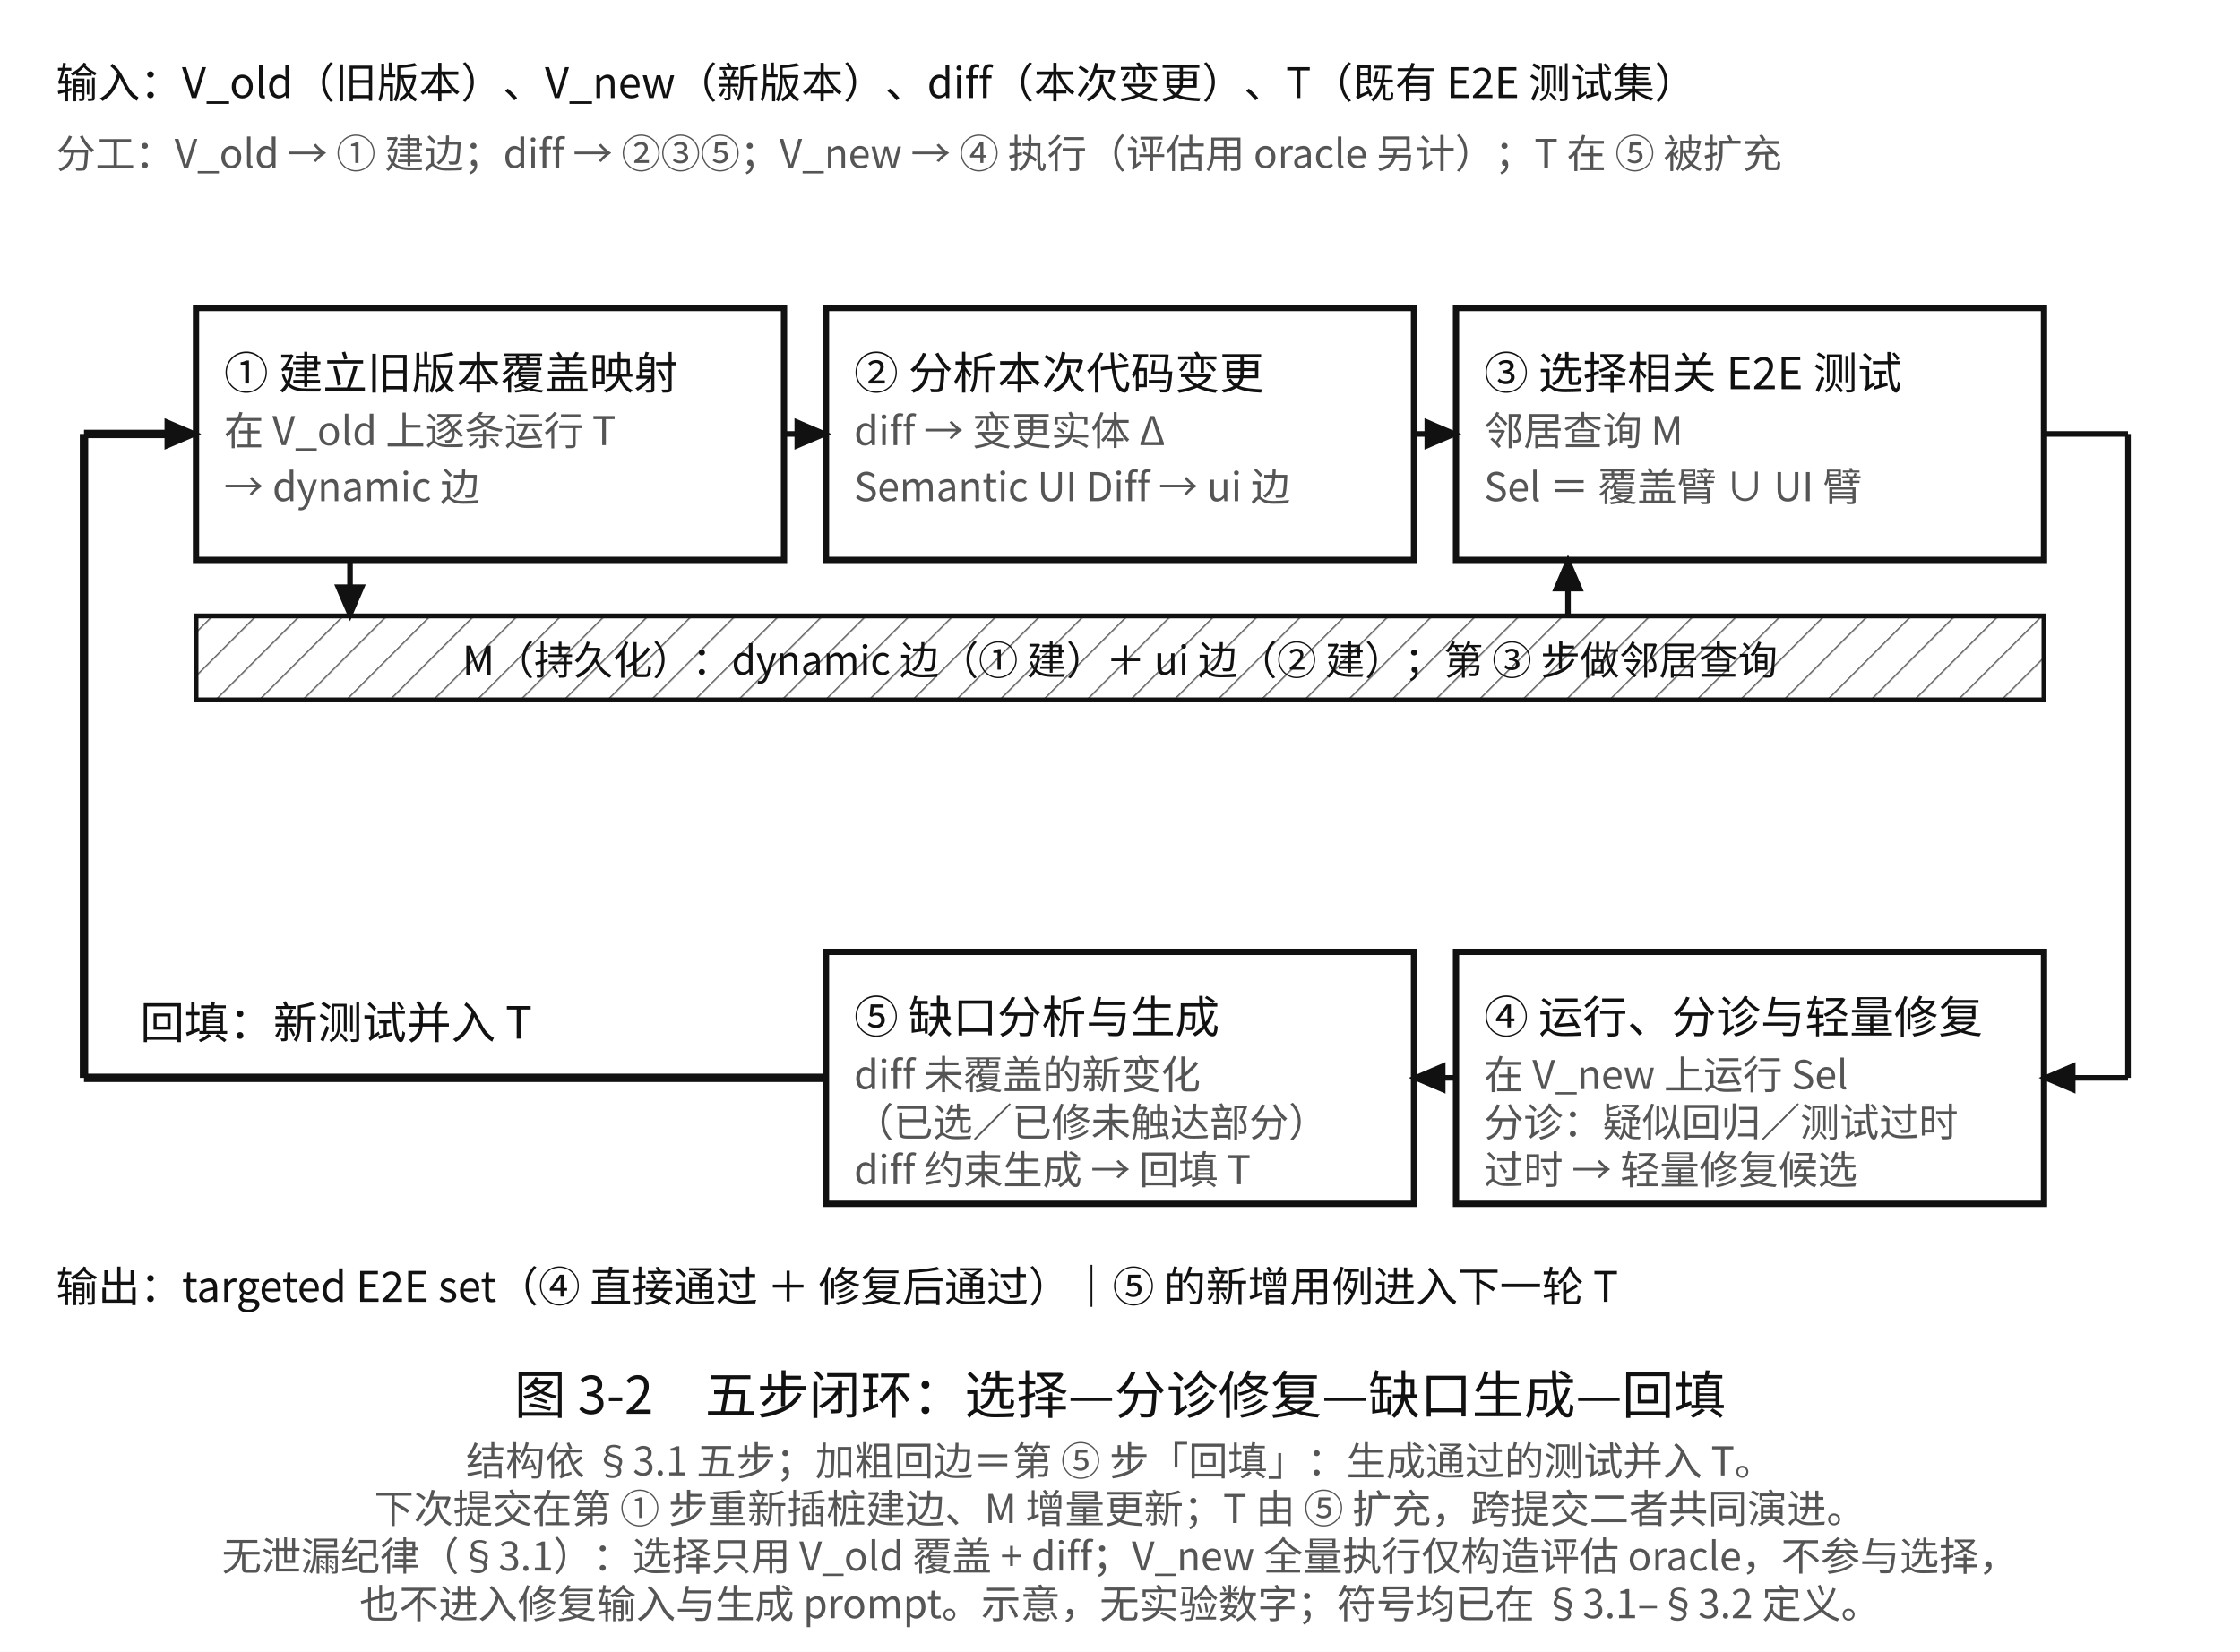
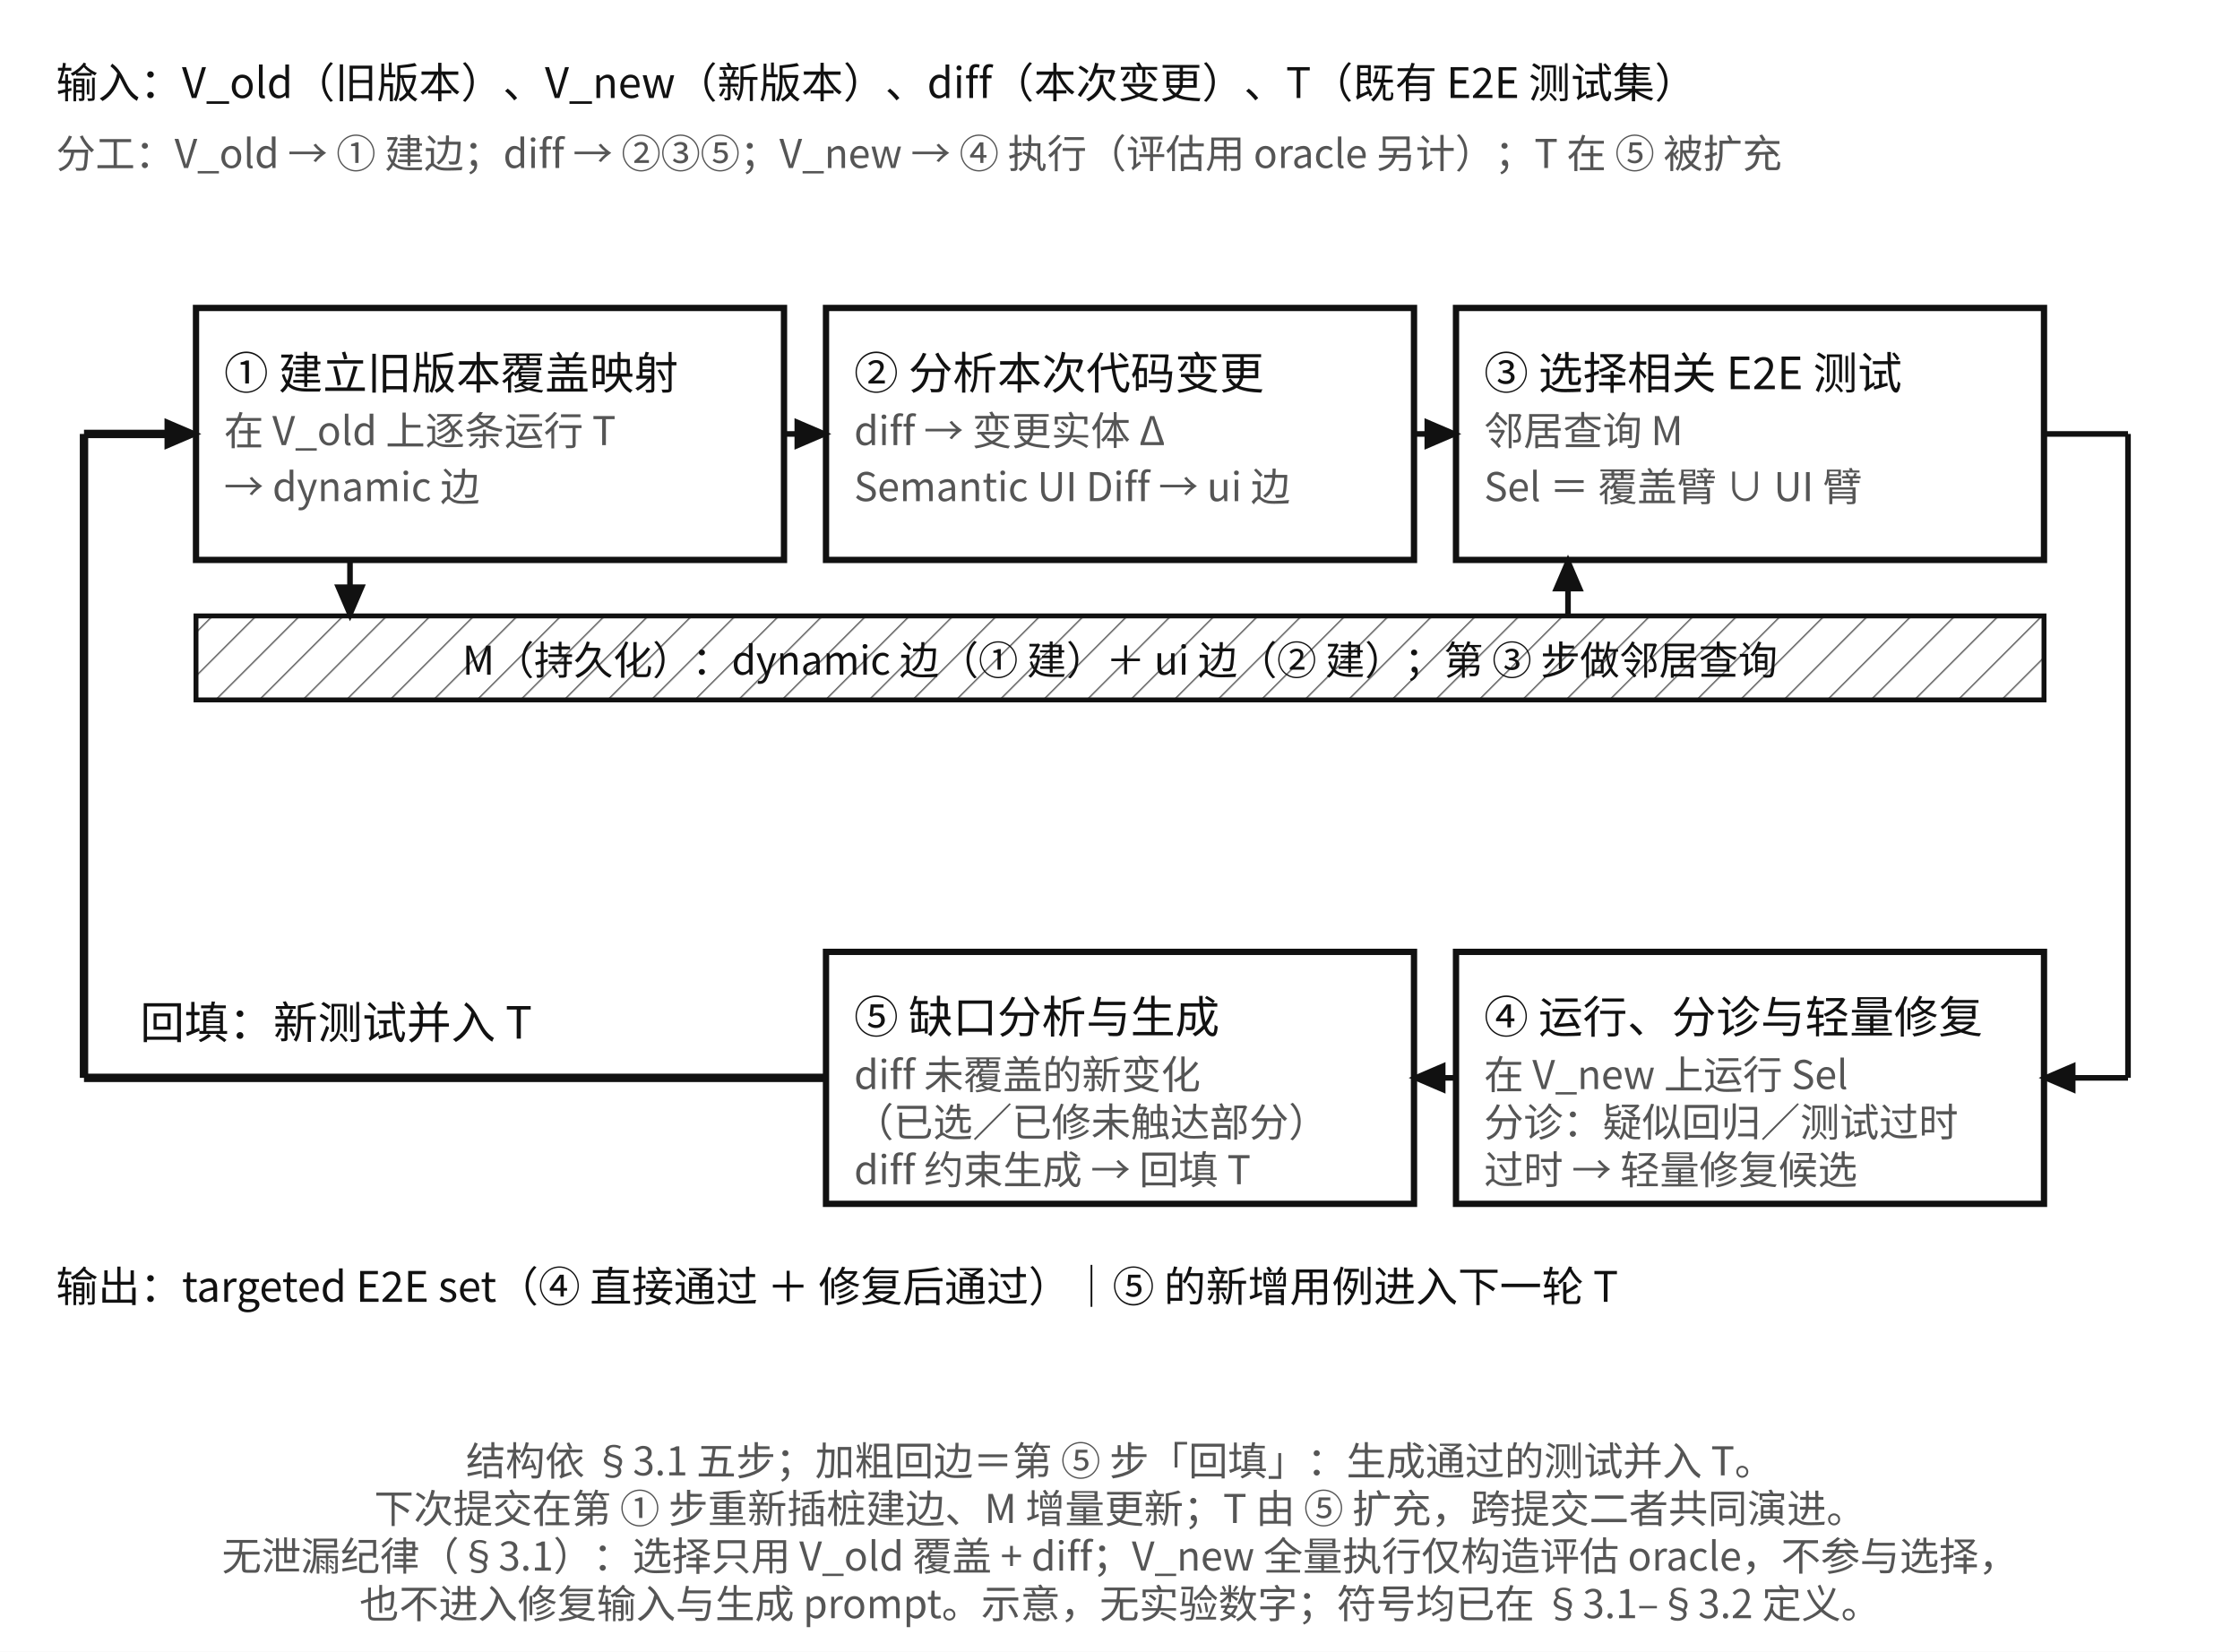
<svg xmlns="http://www.w3.org/2000/svg" width="160.0mm" height="118.0mm" viewBox="0 0 160.0 118.0" version="1.1">
  <rect x="0" y="0" width="160.0" height="118.0" fill="#ffffff" />
  <g font-family="Noto Sans CJK SC, Source Han Sans SC, PingFang SC, Hiragino Sans GB, Microsoft YaHei, sans-serif">
    <defs>
      <pattern id="hatch" width="1.4" height="1.4" patternUnits="userSpaceOnUse" patternTransform="rotate(45)">
        <line x1="0" y1="0" x2="0" y2="1.4" stroke="#333333" stroke-width="0.3" />
      </pattern>
      <pattern id="hatchL" width="2.2" height="2.2" patternUnits="userSpaceOnUse" patternTransform="rotate(45)">
        <line x1="0" y1="0" x2="0" y2="2.2" stroke="#666666" stroke-width="0.2" />
      </pattern>
      <pattern id="dotf" width="1.5" height="1.5" patternUnits="userSpaceOnUse">
        <circle cx="0.55" cy="0.55" r="0.26" fill="#333333" />
      </pattern>
    </defs>
    <text x="4.00" y="7.00" font-size="2.999" text-anchor="start" fill="#111111" font-weight="400">输入：V_old（旧版本）、V_new（新版本）、diff（本次变更）、T（既有 E2E 测试集）</text>
    <text x="4.00" y="12.00" font-size="2.822" text-anchor="start" fill="#555555" font-weight="400">分工：V_old → ① 建边；diff → ②③⑤；V_new → ④ 执行（评估用 oracle 另计）；T 在 ⑤ 被扩充</text>
    <rect x="14.00" y="22.00" width="42.00" height="18.00" fill="none" stroke="#111111" stroke-width="0.45" />
    <text x="16.00" y="27.80" font-size="3.175" text-anchor="start" fill="#111111" font-weight="400">① 建立旧版本覆盖映射</text>
    <text x="16.00" y="31.80" font-size="2.822" text-anchor="start" fill="#555555" font-weight="400">在 V_old 上逐条运行 T</text>
    <text x="16.00" y="35.80" font-size="2.822" text-anchor="start" fill="#555555" font-weight="400">→ dynamic 边</text>
    <rect x="59.00" y="22.00" width="42.00" height="18.00" fill="none" stroke="#111111" stroke-width="0.45" />
    <text x="61.00" y="27.80" font-size="3.175" text-anchor="start" fill="#111111" font-weight="400">② 分析本次代码变更</text>
    <text x="61.00" y="31.80" font-size="2.822" text-anchor="start" fill="#555555" font-weight="400">diff → 变更实体 Δ</text>
    <text x="61.00" y="35.80" font-size="2.822" text-anchor="start" fill="#555555" font-weight="400">Semantic UI Diff → ui 边</text>
    <rect x="104.00" y="22.00" width="42.00" height="18.00" fill="none" stroke="#111111" stroke-width="0.45" />
    <text x="106.00" y="27.80" font-size="3.175" text-anchor="start" fill="#111111" font-weight="400">③ 选择相关 E2E 测试</text>
    <text x="106.00" y="31.80" font-size="2.822" text-anchor="start" fill="#555555" font-weight="400">邻居查询 M</text>
    <text x="106.00" y="35.80" font-size="2.822" text-anchor="start" fill="#555555" font-weight="400">Sel ＝ 覆盖臂 ∪ UI 臂</text>
    <rect x="104.00" y="68.00" width="42.00" height="18.00" fill="none" stroke="#111111" stroke-width="0.45" />
    <text x="106.00" y="73.80" font-size="3.175" text-anchor="start" fill="#111111" font-weight="400">④ 运行、分诊与轻量修复</text>
    <text x="106.00" y="77.80" font-size="2.822" text-anchor="start" fill="#555555" font-weight="400">在 V_new 上运行 Sel</text>
    <text x="106.00" y="81.20" font-size="2.822" text-anchor="start" fill="#555555" font-weight="400">分诊：疑似回归／测试过时</text>
    <text x="106.00" y="84.60" font-size="2.822" text-anchor="start" fill="#555555" font-weight="400">过时 → 轻量修复候选</text>
    <rect x="59.00" y="68.00" width="42.00" height="18.00" fill="none" stroke="#111111" stroke-width="0.45" />
    <text x="61.00" y="73.80" font-size="3.175" text-anchor="start" fill="#111111" font-weight="400">⑤ 缺口分析与生成</text>
    <text x="61.00" y="77.80" font-size="2.822" text-anchor="start" fill="#555555" font-weight="400">diff 未覆盖的新变化</text>
    <text x="61.00" y="81.20" font-size="2.822" text-anchor="start" fill="#555555" font-weight="400">（已选／已修未触达部分）</text>
    <text x="61.00" y="84.60" font-size="2.822" text-anchor="start" fill="#555555" font-weight="400">diff 约束生成 → 回填 T</text>
    <rect x="14.00" y="44.00" width="132.00" height="6.00" fill="url(#hatchL)" stroke="#111111" stroke-width="0.35" />
    <text x="80.00" y="48.20" font-size="2.822" text-anchor="middle" fill="#111111" font-weight="400">M（持久化）：dynamic 边（① 建）＋ ui 边（② 建）；第 ③ 步做邻居查询</text>
    <line x1="25.00" y1="40.00" x2="25.00" y2="41.90" stroke="#111111" stroke-width="0.4" />
    <polygon points="25.00,44.00 24.10,41.90 25.90,41.90" fill="#111111" stroke="#111111" stroke-width="0.3" />
    <line x1="112.00" y1="44.00" x2="112.00" y2="42.10" stroke="#111111" stroke-width="0.4" />
    <polygon points="112.00,40.00 112.90,42.10 111.10,42.10" fill="#111111" stroke="#111111" stroke-width="0.3" />
    <line x1="56.00" y1="31.00" x2="56.90" y2="31.00" stroke="#111111" stroke-width="0.4" />
    <polygon points="59.00,31.00 56.90,31.90 56.90,30.10" fill="#111111" stroke="#111111" stroke-width="0.3" />
    <line x1="101.00" y1="31.00" x2="101.90" y2="31.00" stroke="#111111" stroke-width="0.4" />
    <polygon points="104.00,31.00 101.90,31.90 101.90,30.10" fill="#111111" stroke="#111111" stroke-width="0.3" />
    <line x1="146.00" y1="31.00" x2="152.00" y2="31.00" stroke="#111111" stroke-width="0.4" />
    <line x1="152.00" y1="31.00" x2="152.00" y2="77.00" stroke="#111111" stroke-width="0.4" />
    <line x1="152.00" y1="77.00" x2="148.10" y2="77.00" stroke="#111111" stroke-width="0.4" />
    <polygon points="146.00,77.00 148.10,76.10 148.10,77.90" fill="#111111" stroke="#111111" stroke-width="0.3" />
    <line x1="104.00" y1="77.00" x2="103.10" y2="77.00" stroke="#111111" stroke-width="0.4" />
    <polygon points="101.00,77.00 103.10,76.10 103.10,77.90" fill="#111111" stroke="#111111" stroke-width="0.3" />
    <line x1="59.00" y1="77.00" x2="6.00" y2="77.00" stroke="#111111" stroke-width="0.6" />
    <line x1="6.00" y1="77.00" x2="6.00" y2="31.00" stroke="#111111" stroke-width="0.6" />
    <line x1="6.00" y1="31.00" x2="11.90" y2="31.00" stroke="#111111" stroke-width="0.6" />
    <polygon points="14.00,31.00 11.90,31.90 11.90,30.10" fill="#111111" stroke="#111111" stroke-width="0.3" />
    <text x="10.00" y="74.20" font-size="3.175" text-anchor="start" fill="#111111" font-weight="400">回填：新测试并入 T</text>
    <text x="4.00" y="93.00" font-size="2.999" text-anchor="start" fill="#111111" font-weight="400">输出：targeted E2E set（④ 直接通过 ＋ 修复后通过）｜⑤ 的新增用例进入下一轮 T</text>
-     <text x="80.00" y="101.00" font-size="3.704" text-anchor="middle" fill="#111111" font-weight="400">图 3-2　五步闭环：选择—分诊修复—缺口生成—回填</text>
    <text x="80.00" y="105.40" font-size="2.822" text-anchor="middle" fill="#555555" font-weight="400">结构依 §3.1 五步；加粗回边＝第 ⑤ 步「回填」：生成通过的测试并入 T。</text>
    <text x="80.00" y="108.80" font-size="2.822" text-anchor="middle" fill="#555555" font-weight="400">下次提交在第 ① 步重新插桩建边、M 增量更新；T 由 ⑤ 扩充，跨提交二者共同演进。</text>
    <text x="80.00" y="112.20" font-size="2.822" text-anchor="middle" fill="#555555" font-weight="400">无泄漏纪律（§3.1）：选择只用 V_old 覆盖 + diff；V_new 全量执行仅构造评估 oracle，不参与选择，</text>
    <text x="80.00" y="115.60" font-size="2.822" text-anchor="middle" fill="#555555" font-weight="400">也不进入修复输入与生成 prompt。示意，无实验数字；符号均已在 §3.1–§3.2 定义。</text>
  </g>
</svg>
